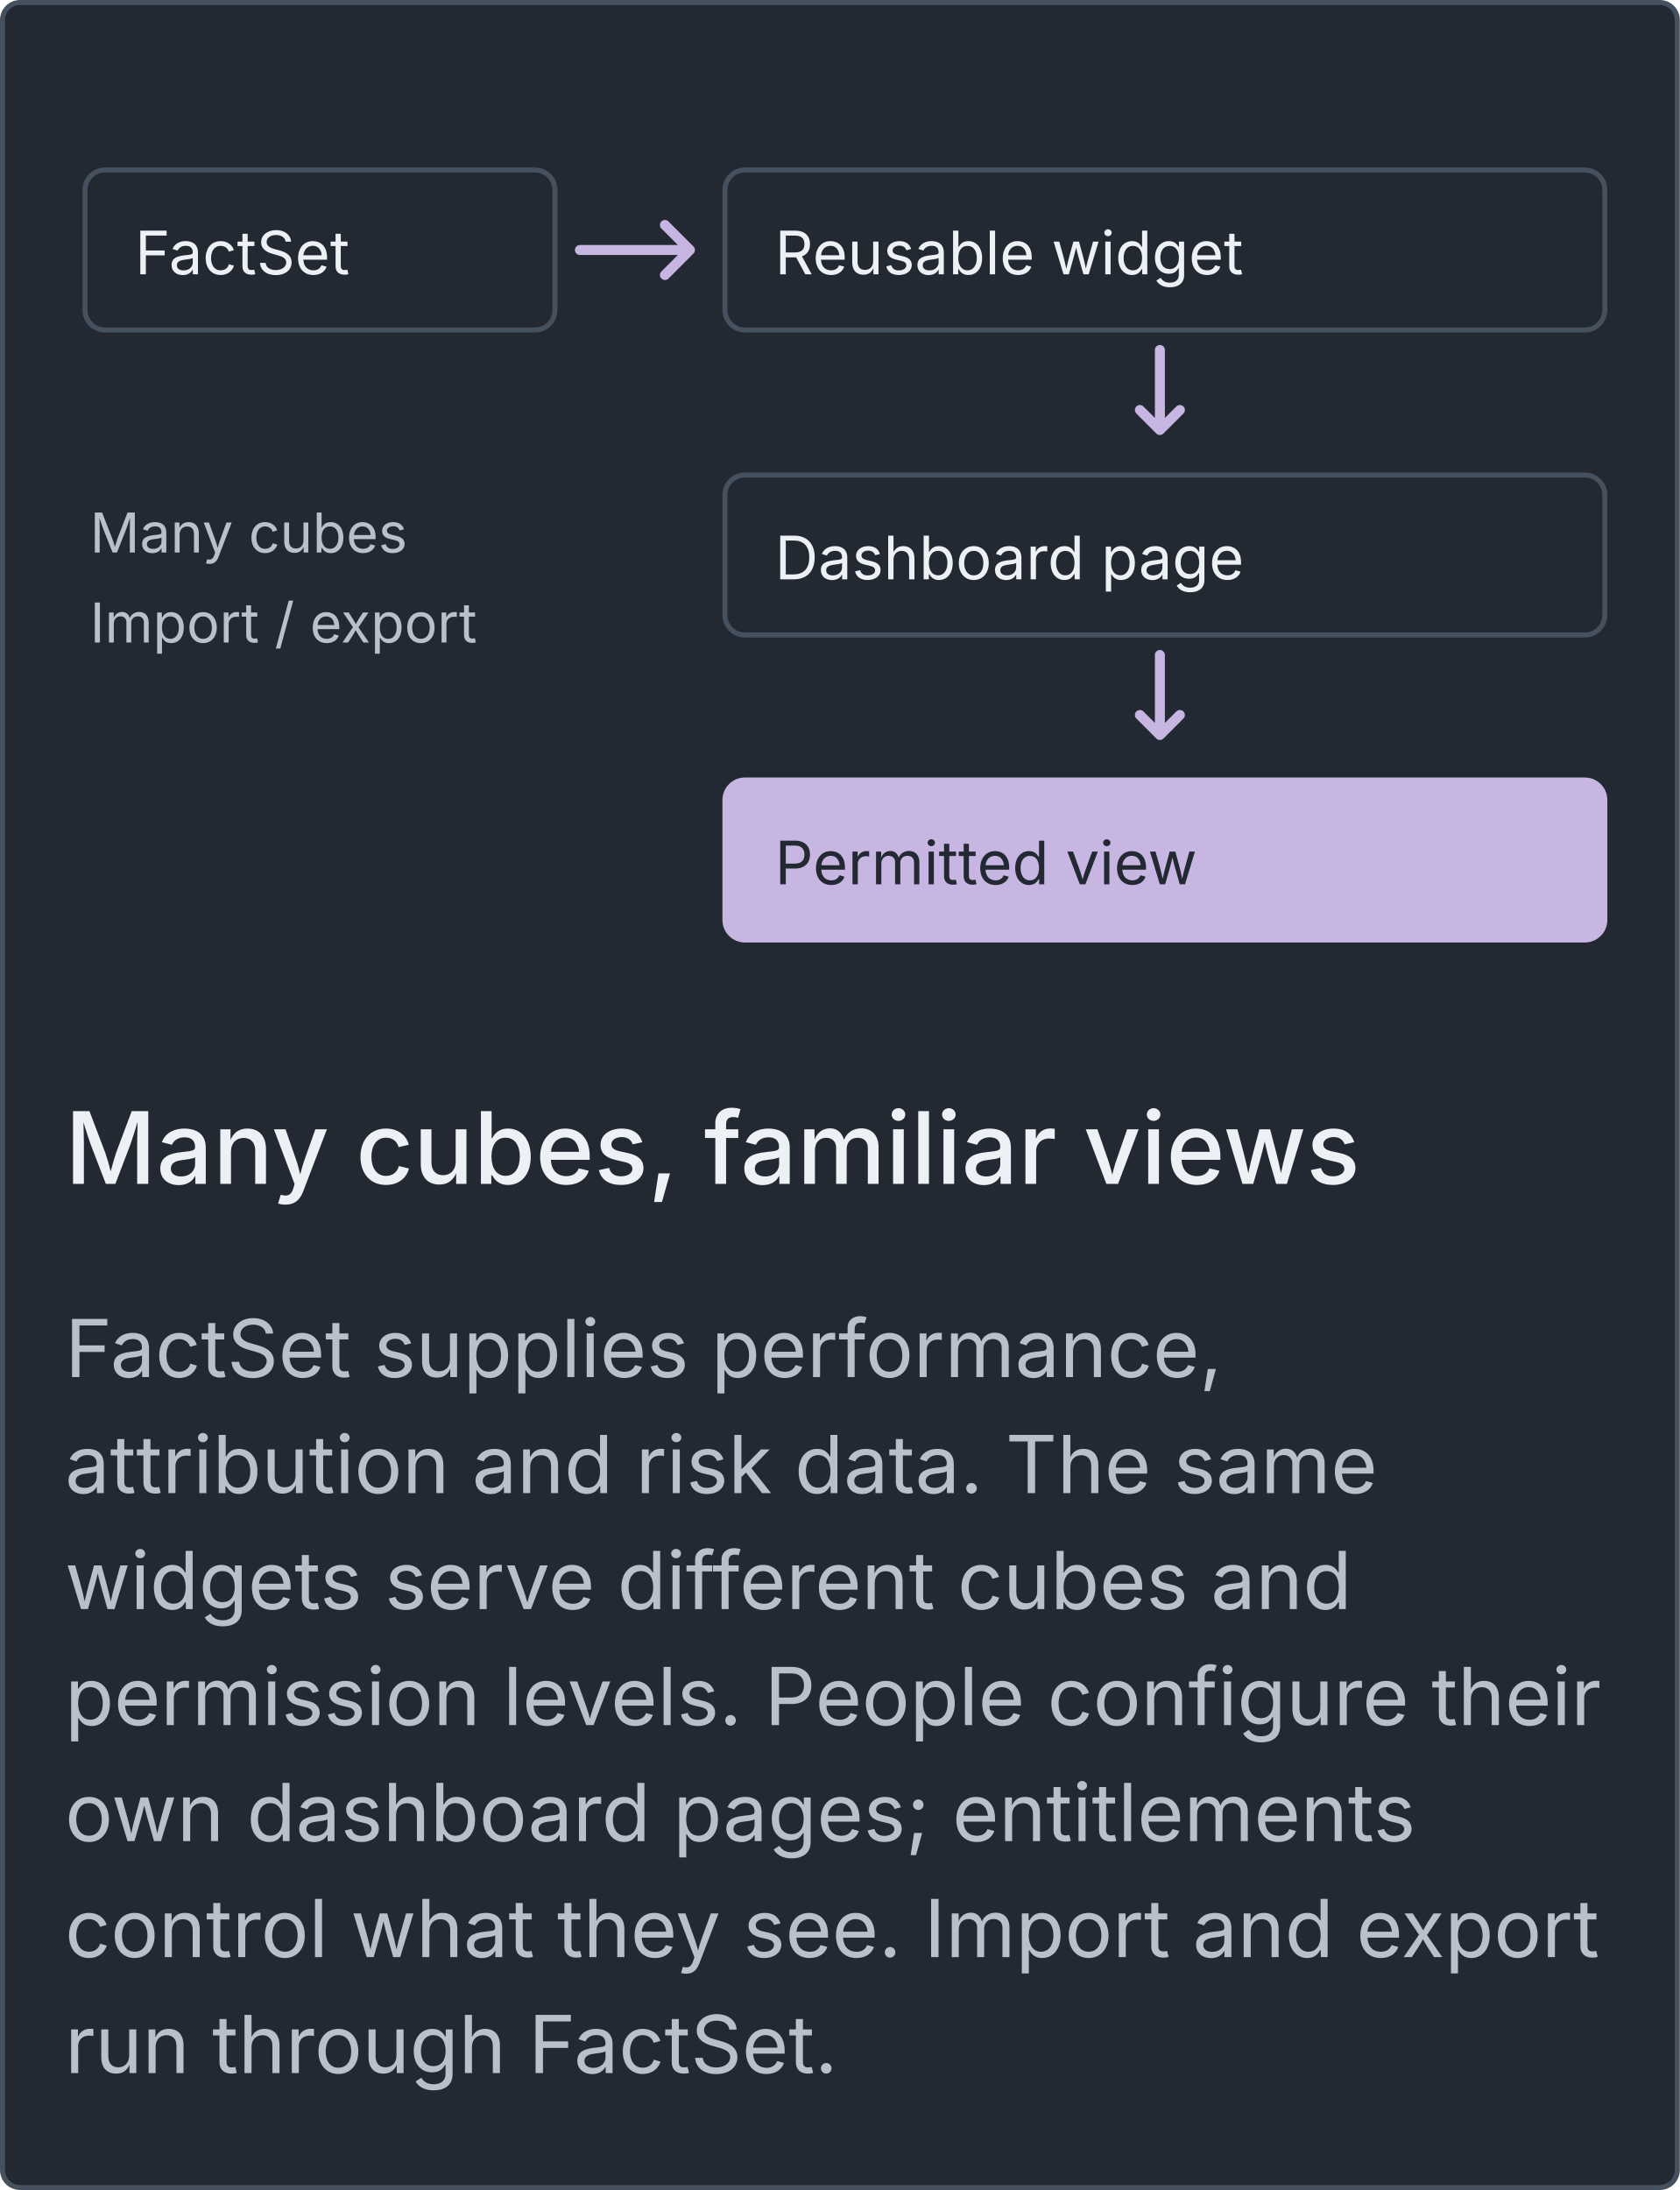
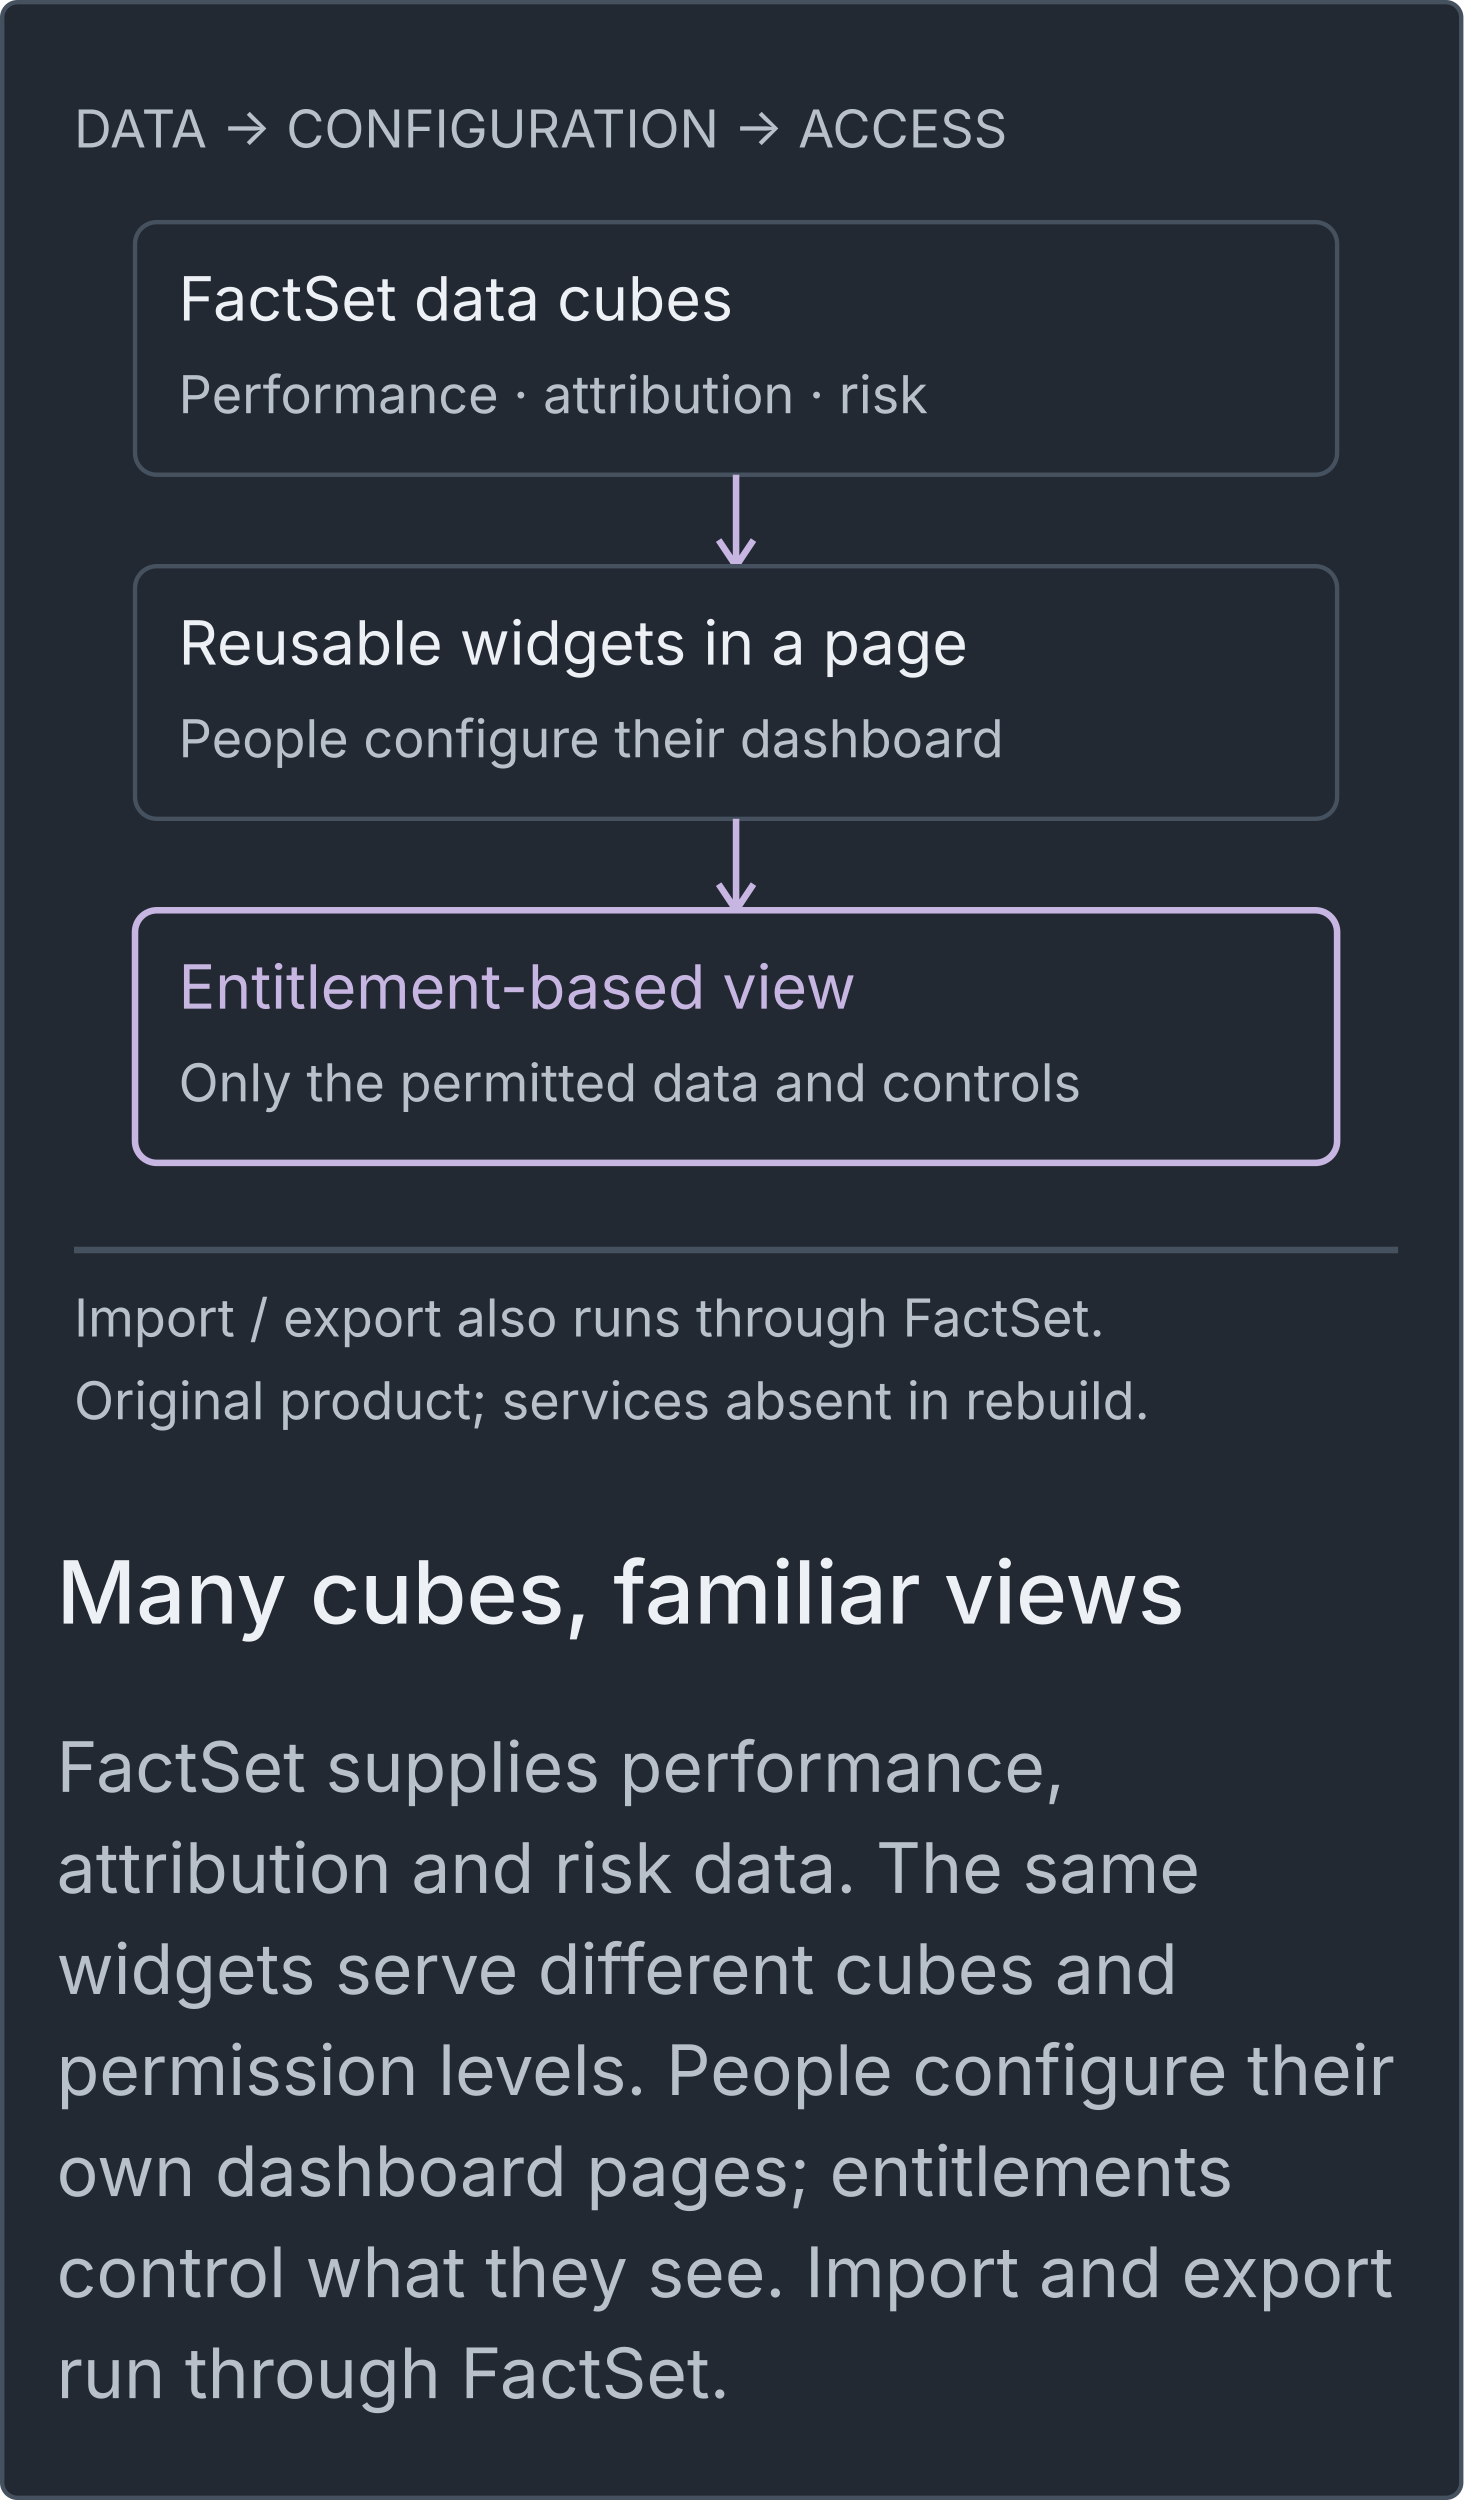
- <svg xmlns="http://www.w3.org/2000/svg" width="336" height="438" viewBox="0 0 336 438" fill="none">
-   <rect x="0.5" y="0.5" width="335" height="437" rx="3.5" fill="#222933" />
-   <rect x="0.5" y="0.5" width="335" height="437" rx="3.5" stroke="#46515F" />
-   <path d="M107 34H21C18.791 34 17 35.791 17 38V62C17 64.209 18.791 66 21 66H107C109.209 66 111 64.209 111 62V38C111 35.791 109.209 34 107 34Z" fill="#222933" stroke="#46515F" />
-   <text fill="#EDF0F4" style="white-space: pre" xml:space="preserve" font-family="Inter" font-size="12" letter-spacing="0em">
-     <tspan x="27" y="54.864">FactSet</tspan>
+ <svg xmlns="http://www.w3.org/2000/svg" width="336" height="574" viewBox="0 0 336 574" fill="none">
+   <rect x="0.5" y="0.5" width="335" height="573" rx="3.5" fill="#222933" />
+   <rect x="0.5" y="0.5" width="335" height="573" rx="3.5" stroke="#46515F" />
+   <text fill="#B8C0CA" style="white-space: pre" xml:space="preserve" font-family="Inter" font-size="12" letter-spacing="0em">
+     <tspan x="17" y="33.864">DATA → CONFIGURATION → ACCESS</tspan>
  </text>
-   <path d="M116 50H138M133 55L138 50L133 45" stroke="#C8B6E2" stroke-width="2" stroke-linecap="round" stroke-linejoin="round" />
-   <path d="M317 34H149C146.791 34 145 35.791 145 38V62C145 64.209 146.791 66 149 66H317C319.209 66 321 64.209 321 62V38C321 35.791 319.209 34 317 34Z" fill="#222933" stroke="#46515F" />
-   <text fill="#EDF0F4" style="white-space: pre" xml:space="preserve" font-family="Inter" font-size="12" letter-spacing="0em">
-     <tspan x="155" y="54.864">Reusable widget</tspan>
+   <path d="M302 51H36C33.239 51 31 53.239 31 56V104C31 106.761 33.239 109 36 109H302C304.761 109 307 106.761 307 104V56C307 53.239 304.761 51 302 51Z" fill="#222933" stroke="#46515F" />
+   <text fill="#EDF0F4" style="white-space: pre" xml:space="preserve" font-family="Inter" font-size="14" letter-spacing="0em">
+     <tspan x="41" y="73.591">FactSet data cubes</tspan>
  </text>
-   <path d="M232 70V86M236 82L232 86L228 82" stroke="#C8B6E2" stroke-width="2" stroke-linecap="round" stroke-linejoin="round" />
-   <path d="M317 95H149C146.791 95 145 96.791 145 99V123C145 125.209 146.791 127 149 127H317C319.209 127 321 125.209 321 123V99C321 96.791 319.209 95 317 95Z" fill="#222933" stroke="#46515F" />
-   <text fill="#EDF0F4" style="white-space: pre" xml:space="preserve" font-family="Inter" font-size="12" letter-spacing="0em">
-     <tspan x="155" y="115.864">Dashboard page</tspan>
+   <text fill="#B8C0CA" style="white-space: pre" xml:space="preserve" font-family="Inter" font-size="12" letter-spacing="0em">
+     <tspan x="41" y="94.864">Performance · attribution · risk</tspan>
  </text>
-   <path d="M232 131V147M236 143L232 147L228 143" stroke="#C8B6E2" stroke-width="2" stroke-linecap="round" stroke-linejoin="round" />
-   <path d="M317 156H149C146.791 156 145 157.791 145 160V184C145 186.209 146.791 188 149 188H317C319.209 188 321 186.209 321 184V160C321 157.791 319.209 156 317 156Z" fill="#C8B6E2" stroke="#C8B6E2" />
-   <text fill="#222933" style="white-space: pre" xml:space="preserve" font-family="Inter" font-size="12" letter-spacing="0em">
-     <tspan x="155" y="176.864">Permitted view</tspan>
+   <path d="M169 109V130M173 124L169 130L165 124" stroke="#C8B6E2" stroke-width="1.5" stroke-linejoin="round" />
+   <path d="M302 130H36C33.239 130 31 132.239 31 135V183C31 185.761 33.239 188 36 188H302C304.761 188 307 185.761 307 183V135C307 132.239 304.761 130 302 130Z" fill="#222933" stroke="#46515F" />
+   <text fill="#EDF0F4" style="white-space: pre" xml:space="preserve" font-family="Inter" font-size="14" letter-spacing="0em">
+     <tspan x="41" y="152.591">Reusable widgets in a page</tspan>
  </text>
-   <text fill="#B8C0CA" style="white-space: pre" xml:space="preserve" font-family="Inter" font-size="11" letter-spacing="0em">
-     <tspan x="18" y="110.5">Many cubes</tspan>
+   <text fill="#B8C0CA" style="white-space: pre" xml:space="preserve" font-family="Inter" font-size="12" letter-spacing="0em">
+     <tspan x="41" y="173.864">People configure their dashboard</tspan>
  </text>
-   <text fill="#B8C0CA" style="white-space: pre" xml:space="preserve" font-family="Inter" font-size="11" letter-spacing="0em">
-     <tspan x="18" y="128.5">Import / export</tspan>
+   <path d="M169 188V209M173 203L169 209L165 203" stroke="#C8B6E2" stroke-width="1.5" stroke-linejoin="round" />
+   <path d="M302 209H36C33.239 209 31 211.239 31 214V262C31 264.761 33.239 267 36 267H302C304.761 267 307 264.761 307 262V214C307 211.239 304.761 209 302 209Z" fill="#222933" stroke="#C8B6E2" stroke-width="1.5" />
+   <text fill="#C8B6E2" style="white-space: pre" xml:space="preserve" font-family="Inter" font-size="14" letter-spacing="0em">
+     <tspan x="41" y="231.591">Entitlement-based view</tspan>
+   </text>
+   <text fill="#B8C0CA" style="white-space: pre" xml:space="preserve" font-family="Inter" font-size="12" letter-spacing="0em">
+     <tspan x="41" y="252.864">Only the permitted data and controls</tspan>
+   </text>
+   <path d="M17 287H321" stroke="#46515F" stroke-width="1.5" stroke-linejoin="round" />
+   <text fill="#B8C0CA" style="white-space: pre" xml:space="preserve" font-family="Inter" font-size="12" letter-spacing="0em">
+     <tspan x="17" y="306.864">Import / export also runs through FactSet.</tspan>
+   </text>
+   <text fill="#B8C0CA" style="white-space: pre" xml:space="preserve" font-family="Inter" font-size="12" letter-spacing="0em">
+     <tspan x="17" y="325.864">Original product; services absent in rebuild.</tspan>
  </text>
  <text fill="#EDF0F4" style="white-space: pre" xml:space="preserve" font-family="Inter" font-size="20" font-weight="500" letter-spacing="0em">
-     <tspan x="13" y="236.773">Many cubes, familiar views</tspan>
+     <tspan x="13" y="372.773">Many cubes, familiar views</tspan>
  </text>
  <text fill="#B8C0CA" style="white-space: pre" xml:space="preserve" font-family="Inter" font-size="16" letter-spacing="0em">
-     <tspan x="13" y="275.418">FactSet supplies performance, </tspan>
-     <tspan x="13" y="298.618">attribution and risk data. The same </tspan>
-     <tspan x="13" y="321.818">widgets serve different cubes and </tspan>
-     <tspan x="13" y="345.018">permission levels. People configure their </tspan>
-     <tspan x="13" y="368.218">own dashboard pages; entitlements </tspan>
-     <tspan x="13" y="391.418">control what they see. Import and export </tspan>
-     <tspan x="13" y="414.618">run through FactSet.</tspan>
+     <tspan x="13" y="411.418">FactSet supplies performance, </tspan>
+     <tspan x="13" y="434.618">attribution and risk data. The same </tspan>
+     <tspan x="13" y="457.818">widgets serve different cubes and </tspan>
+     <tspan x="13" y="481.018">permission levels. People configure their </tspan>
+     <tspan x="13" y="504.218">own dashboard pages; entitlements </tspan>
+     <tspan x="13" y="527.418">control what they see. Import and export </tspan>
+     <tspan x="13" y="550.618">run through FactSet.</tspan>
  </text>
</svg>
